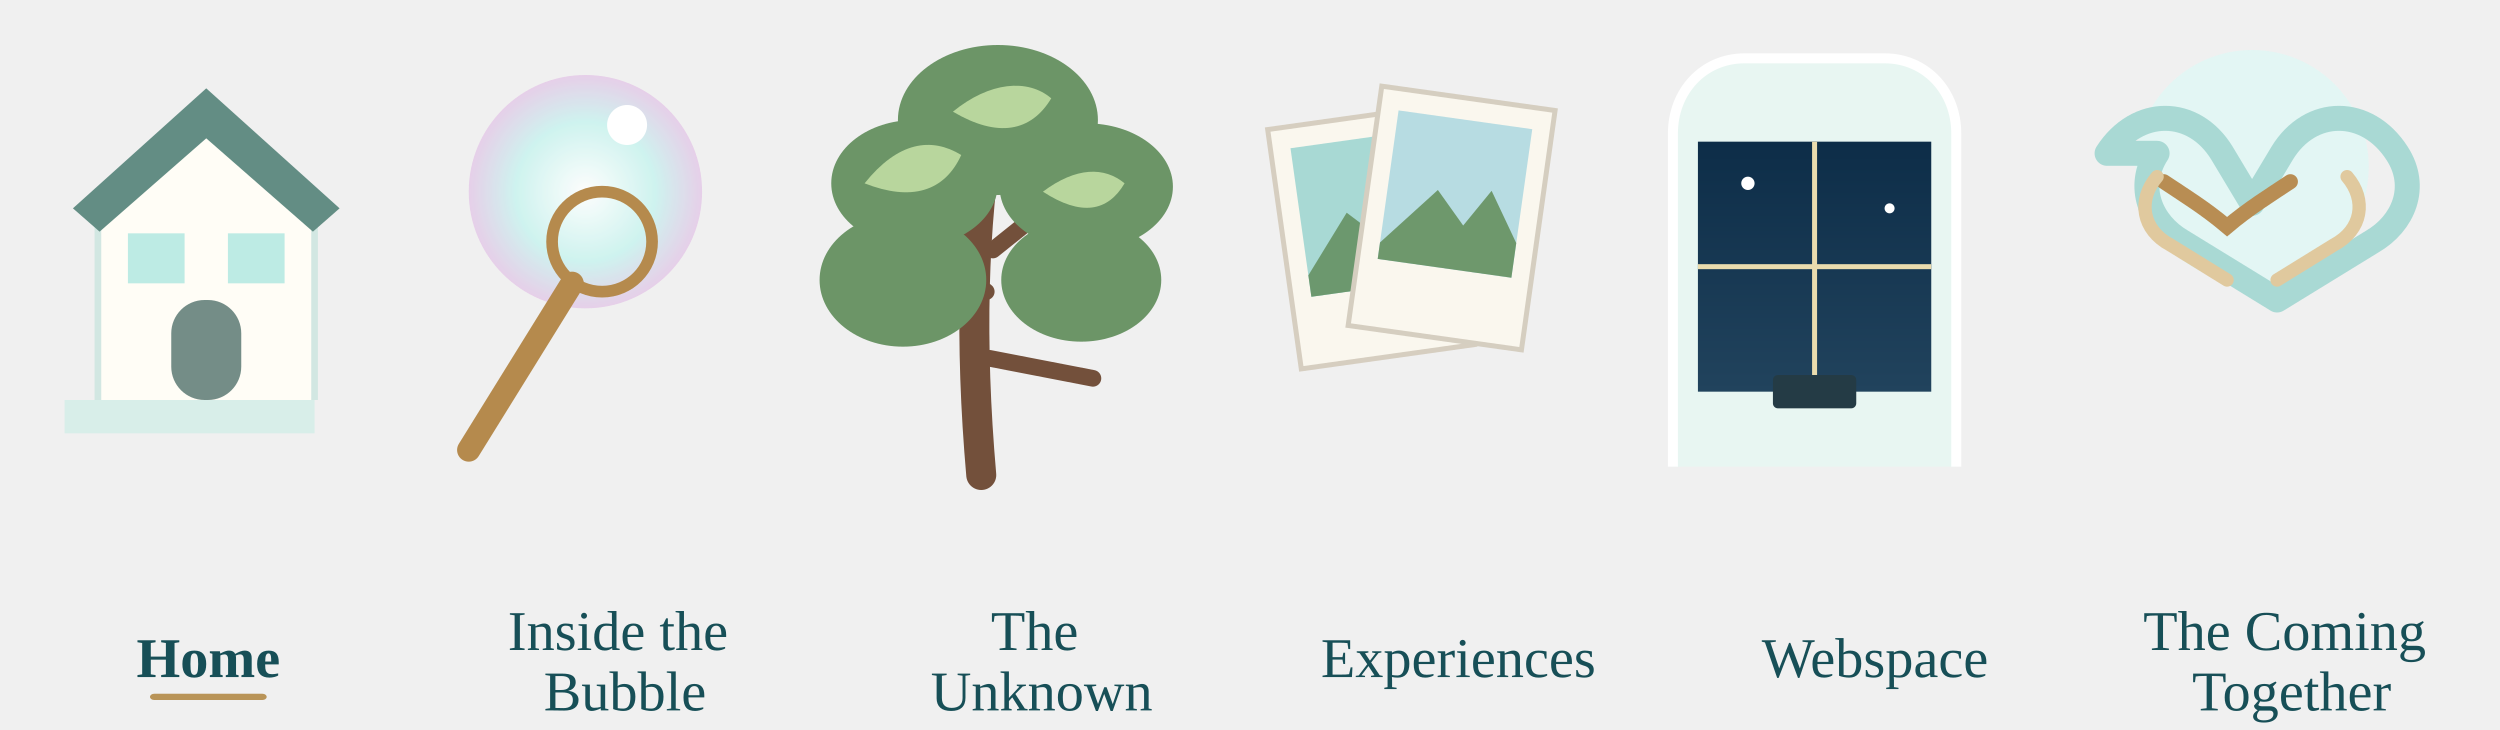
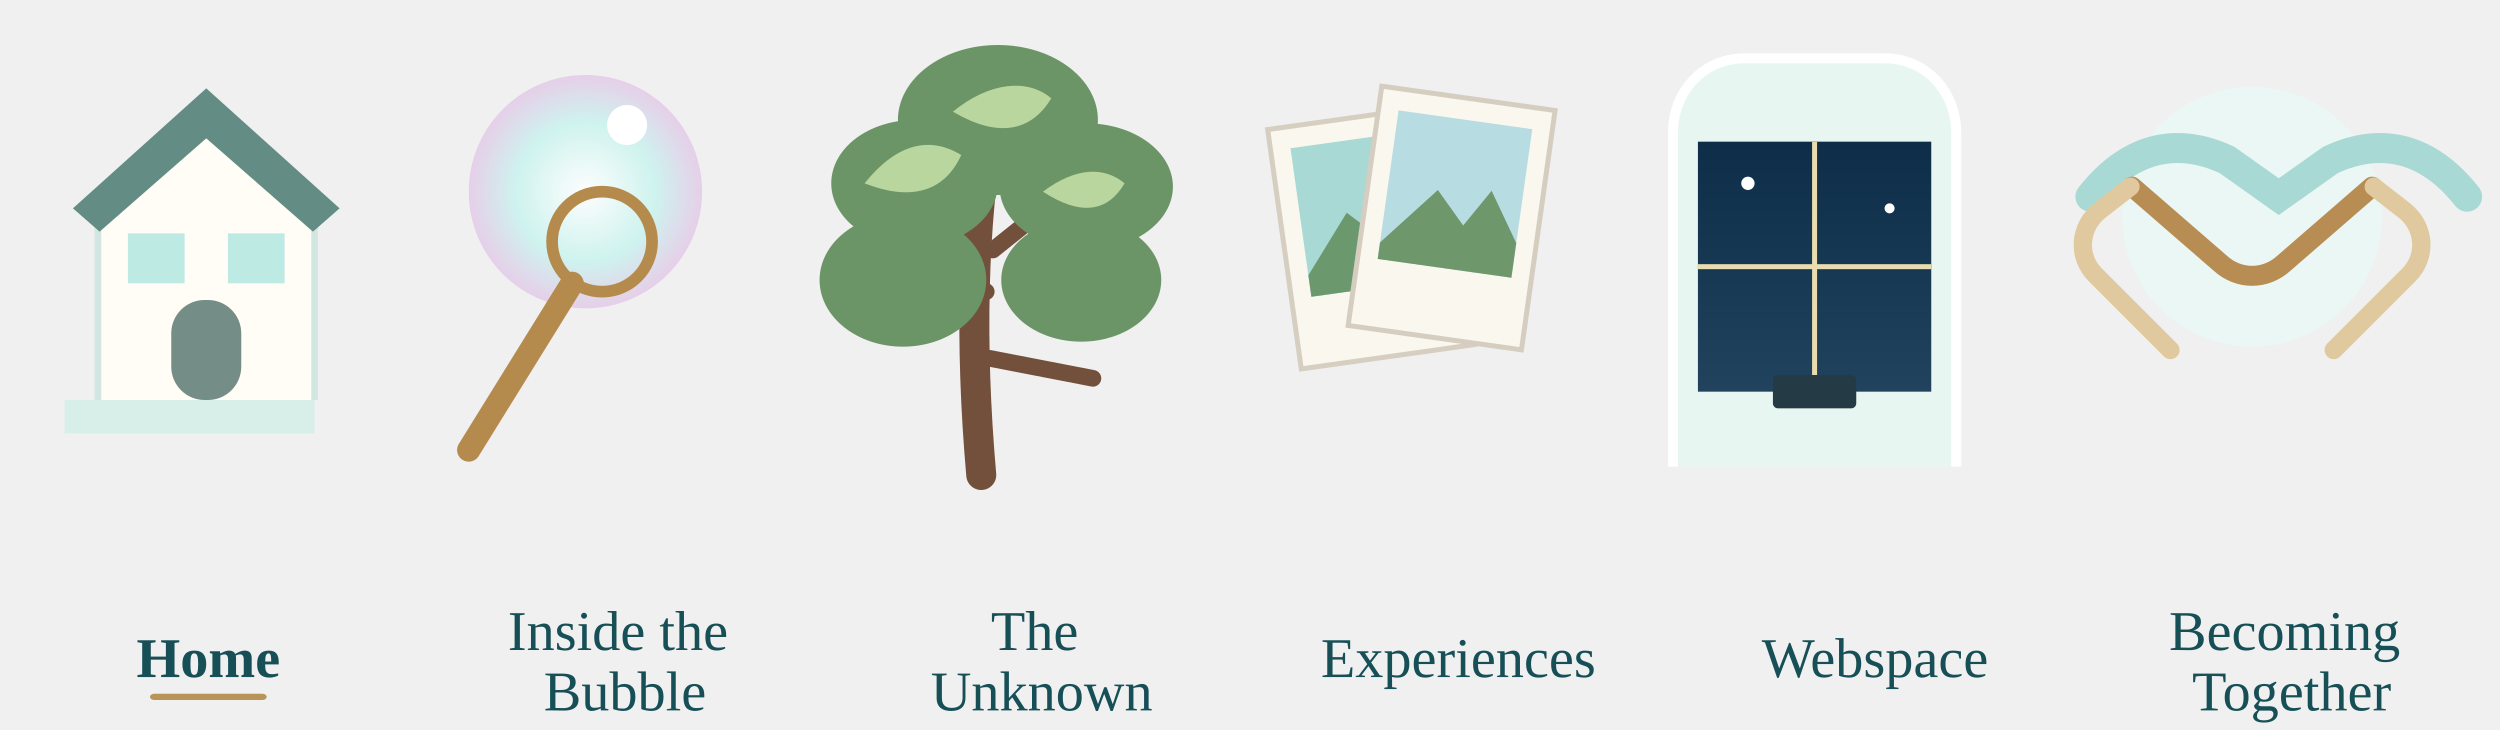
<svg xmlns="http://www.w3.org/2000/svg" viewBox="0 0 1200 350">
  <defs>
    <radialGradient id="b">
      <stop stop-color="#fff" />
      <stop offset=".6" stop-color="#c8f3ee" />
      <stop offset="1" stop-color="#e4c9e7" />
    </radialGradient>
    <linearGradient id="n" x2="0" y2="1">
      <stop stop-color="#0d2d48" />
      <stop offset="1" stop-color="#21435d" />
    </linearGradient>
  </defs>
  <g transform="translate(15,0)">
    <g transform="scale(.8)">
      <path d="M20 250h150" stroke="#d8eee9" stroke-width="20" />
      <path d="M40 240V120l65-55 65 55v120" fill="#fffdf6" stroke="#d2e7e2" stroke-width="4" />
      <path d="M25 125l80-72 80 72-16 14-64-56-64 56z" fill="#638d84" />
      <rect x="84" y="180" width="42" height="60" rx="20" fill="#748d87" />
      <rect x="58" y="140" width="34" height="30" fill="#bdebe4" />
      <rect x="118" y="140" width="34" height="30" fill="#bdebe4" />
    </g>
    <g transform="translate(190,0) scale(.8)">
      <circle cx="95" cy="115" r="70" fill="url(#b)" opacity=".85" />
      <circle cx="120" cy="75" r="12" fill="#fff" />
      <path d="M25 270l62-100" stroke="#b58a4d" stroke-width="14" stroke-linecap="round" />
      <circle cx="105" cy="145" r="30" fill="none" stroke="#b58a4d" stroke-width="7" />
    </g>
    <g transform="translate(380,0) scale(.8)">
      <path d="M95 285C88 205 90 135 100 75" stroke="#73503b" stroke-width="18" stroke-linecap="round" />
      <path d="M98 175l-58-45M102 150l60-48M100 215l62 12" stroke="#73503b" stroke-width="10" stroke-linecap="round" />
      <g fill="#6c9567">
        <ellipse cx="55" cy="110" rx="50" ry="38" />
        <ellipse cx="105" cy="72" rx="60" ry="45" />
        <ellipse cx="158" cy="112" rx="52" ry="38" />
        <ellipse cx="155" cy="168" rx="48" ry="37" />
        <ellipse cx="48" cy="168" rx="50" ry="40" />
      </g>
      <g fill="#b8d69d">
        <path d="M25 110c20-25 40-28 58-17-10 22-30 28-58 17Z" />
        <path d="M78 67c22-18 45-20 59-8-12 20-32 24-59 8Z" />
        <path d="M132 115c20-15 37-15 49-5-10 17-26 20-49 5Z" />
      </g>
    </g>
    <g transform="translate(570,0) scale(.8)">
      <g transform="rotate(-8 90 150)">
        <rect x="40" y="70" width="105" height="145" fill="#faf7ee" stroke="#d6cec0" stroke-width="3" />
        <rect x="52" y="83" width="81" height="90" fill="#a8d9d4" />
        <path d="M52 160l28-34 20 20 15-20 18 27v20H52z" fill="#6c986e" />
      </g>
      <g transform="rotate(8 115 145)">
        <rect x="85" y="55" width="105" height="145" fill="#faf7ee" stroke="#d5cec0" stroke-width="3" />
        <rect x="97" y="68" width="81" height="90" fill="#b7dce2" />
        <path d="M97 148l30-36 18 19 14-23 19 29v21H97z" fill="#6e986c" />
      </g>
    </g>
    <g transform="translate(760,0) scale(.8)">
      <path d="M35 280V80c0-25 18-45 43-45h84c25 0 43 20 43 45v200" fill="#e8f6f2" stroke="#fff" stroke-width="6" />
      <path d="M50 85h140v150H50z" fill="url(#n)" />
      <path d="M120 85v150M50 160h140" stroke="#eadcae" stroke-width="3" />
      <circle cx="80" cy="110" r="4" fill="#fff" />
      <circle cx="165" cy="125" r="3" fill="#fff" />
      <rect x="95" y="225" width="50" height="20" rx="3" fill="#243b45" />
    </g>
    <g transform="translate(950,0) scale(.8)">
-       <circle cx="145" cy="100" r="70" fill="#dff8f5" opacity=".75" />
-       <path d="M58 92c18-28 52-28 69 0l18 30 18-30c17-28 51-28 69 0 13 20 4 42-15 53l-57 35-57-35c-19-11-28-33-15-53Z" fill="none" stroke="#a9d9d4" stroke-width="15" stroke-linecap="round" stroke-linejoin="round" />
-       <path d="M92 109c12 8 25 16 38 27 13-11 26-19 38-27" fill="none" stroke="#b88d53" stroke-width="9" stroke-linecap="round" />
-       <path d="M88 106c-12 14-9 32 8 41l34 21M202 106c12 14 9 32-8 41l-34 21" fill="none" stroke="#e0c99e" stroke-width="8" stroke-linecap="round" />
+       <circle cx="145" cy="130" r="78" fill="#e8f8f5" opacity=".78" />
+       <path d="M48 118c22-28 50-37 82-22l31 22 31-22c32-15 60-6 82 22" fill="none" stroke="#a9d9d4" stroke-width="18" stroke-linecap="round" />
+       <path d="M73 112l53 46c11 10 27 10 38 0l53-46" fill="none" stroke="#b88d53" stroke-width="12" stroke-linecap="round" stroke-linejoin="round" />
+       <path d="M72 112l-18 14c-13 10-14 28-3 39l45 45" fill="none" stroke="#e0c99e" stroke-width="11" stroke-linecap="round" />
+       <path d="M218 112l18 14c13 10 14 28 3 39l-45 45" fill="none" stroke="#e0c99e" stroke-width="11" stroke-linecap="round" />
    </g>
  </g>
  <g fill="#174f57" font-family="Georgia, 'Times New Roman', serif" font-size="27" text-anchor="middle">
    <text x="100" y="325" font-weight="700">Home</text>
    <rect x="72" y="333" width="56" height="3" rx="2" fill="#b99458" />
    <text x="300" y="312">
      <tspan x="300" dy="0">Inside the</tspan>
      <tspan x="300" dy="29">Bubble</tspan>
    </text>
    <text x="500" y="312">
      <tspan x="500" dy="0">The</tspan>
      <tspan x="500" dy="29">Unknown</tspan>
    </text>
    <text x="700" y="325">Experiences</text>
    <text x="900" y="325">Webspace</text>
    <text x="1100" y="312">
-       <tspan x="1100" dy="0">The Coming</tspan>
+       <tspan x="1100" dy="0">Becoming</tspan>
      <tspan x="1100" dy="29">Together</tspan>
    </text>
  </g>
</svg>
